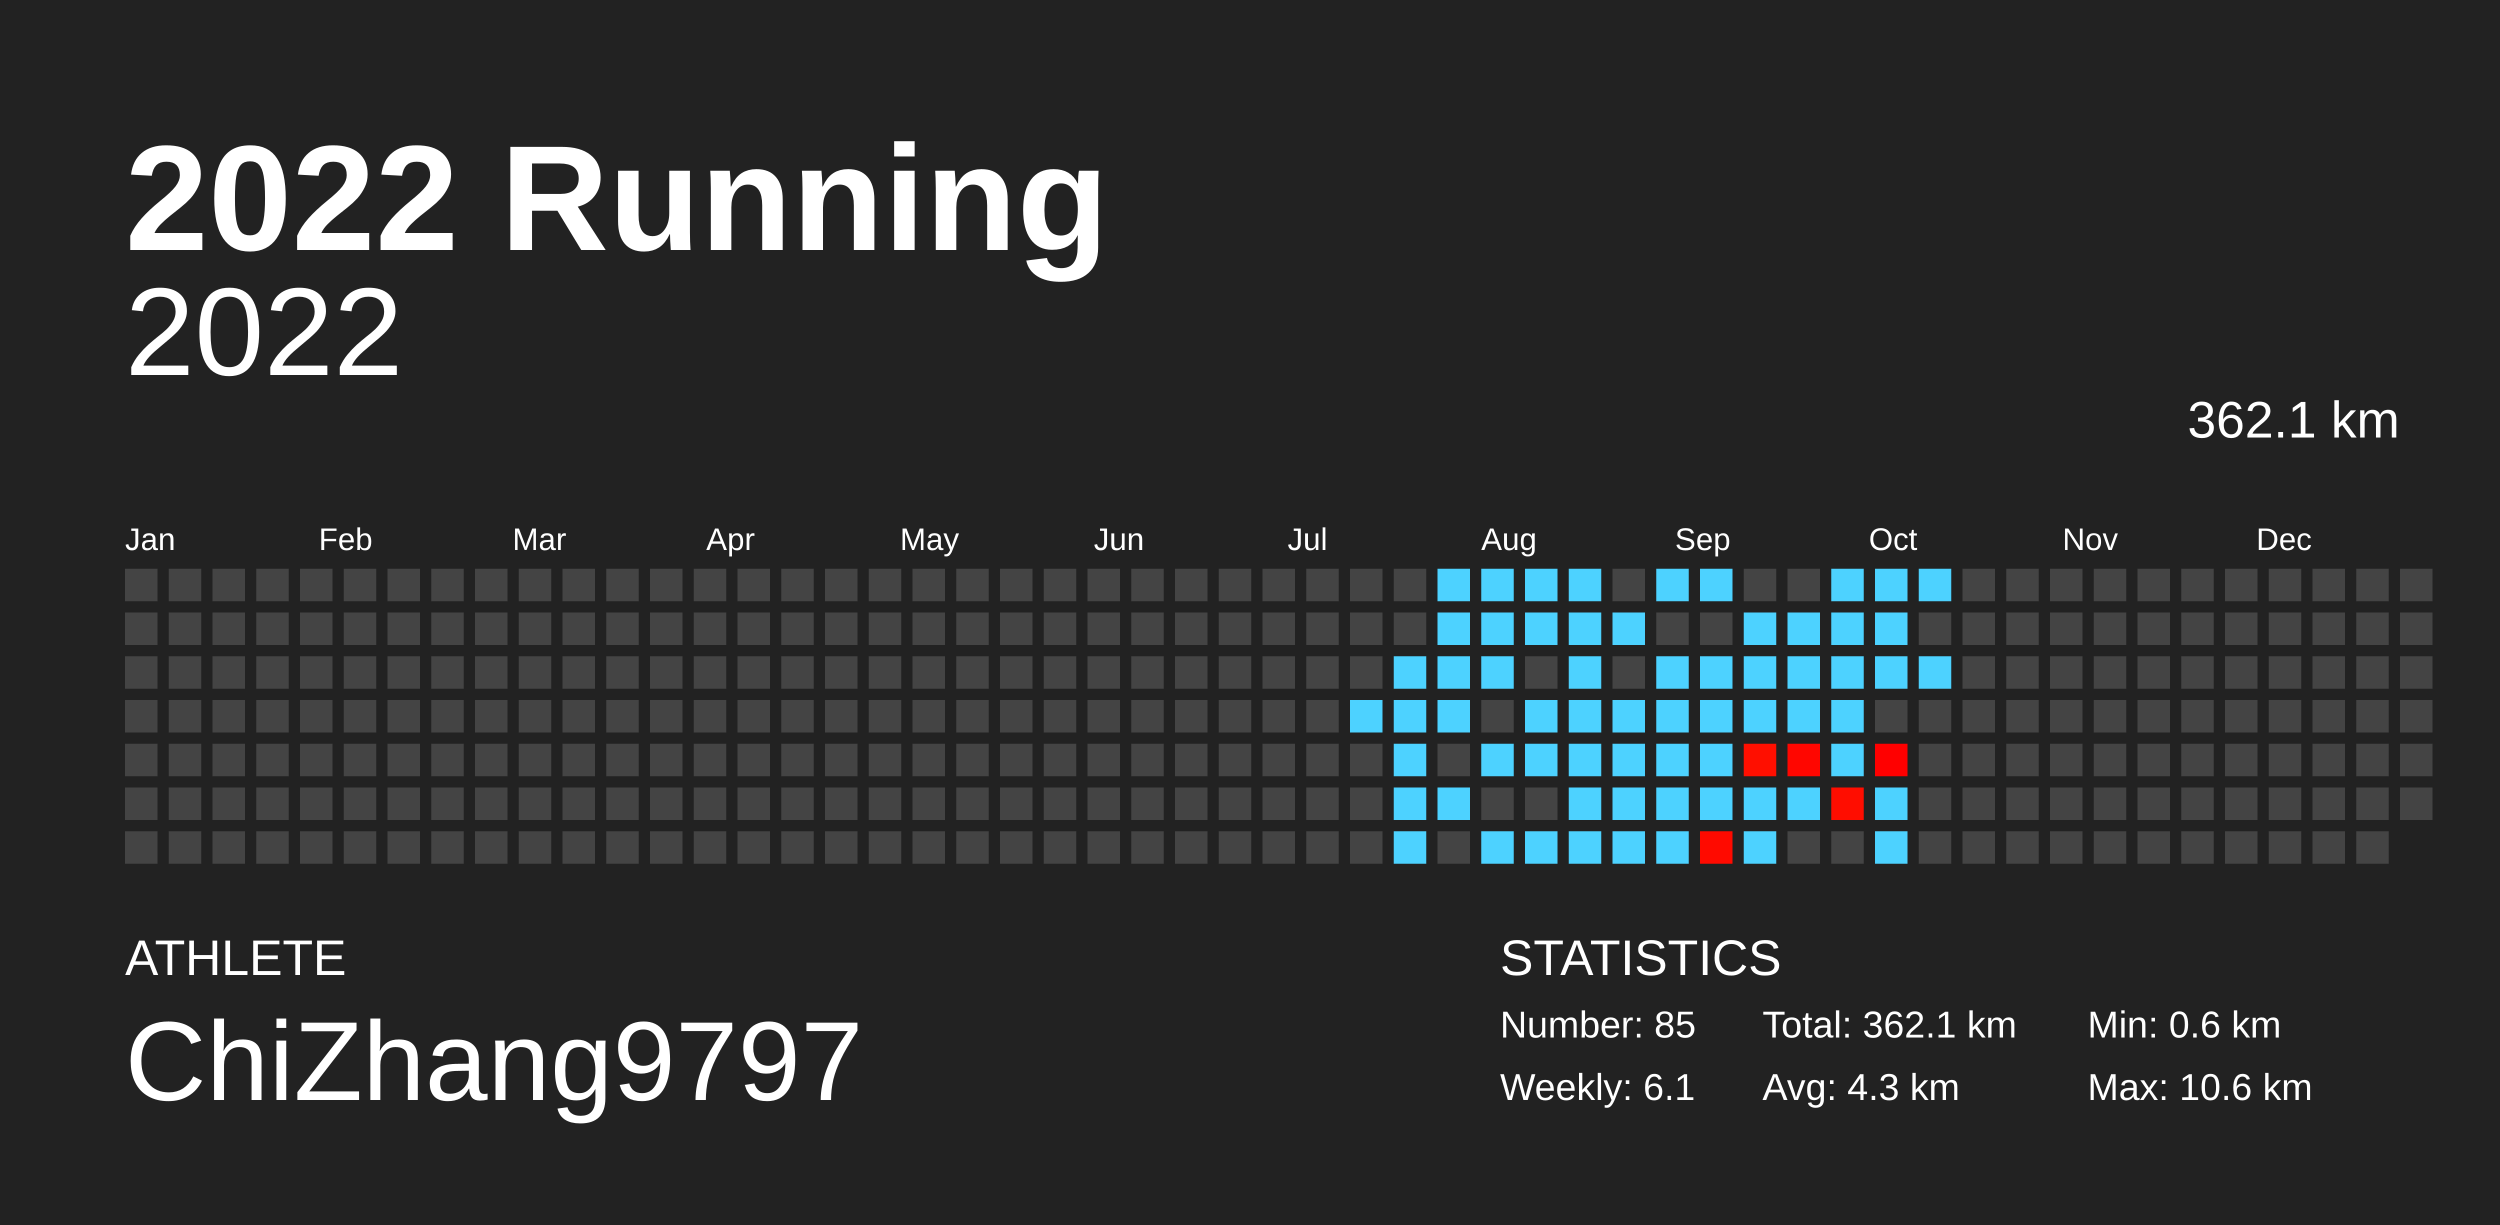
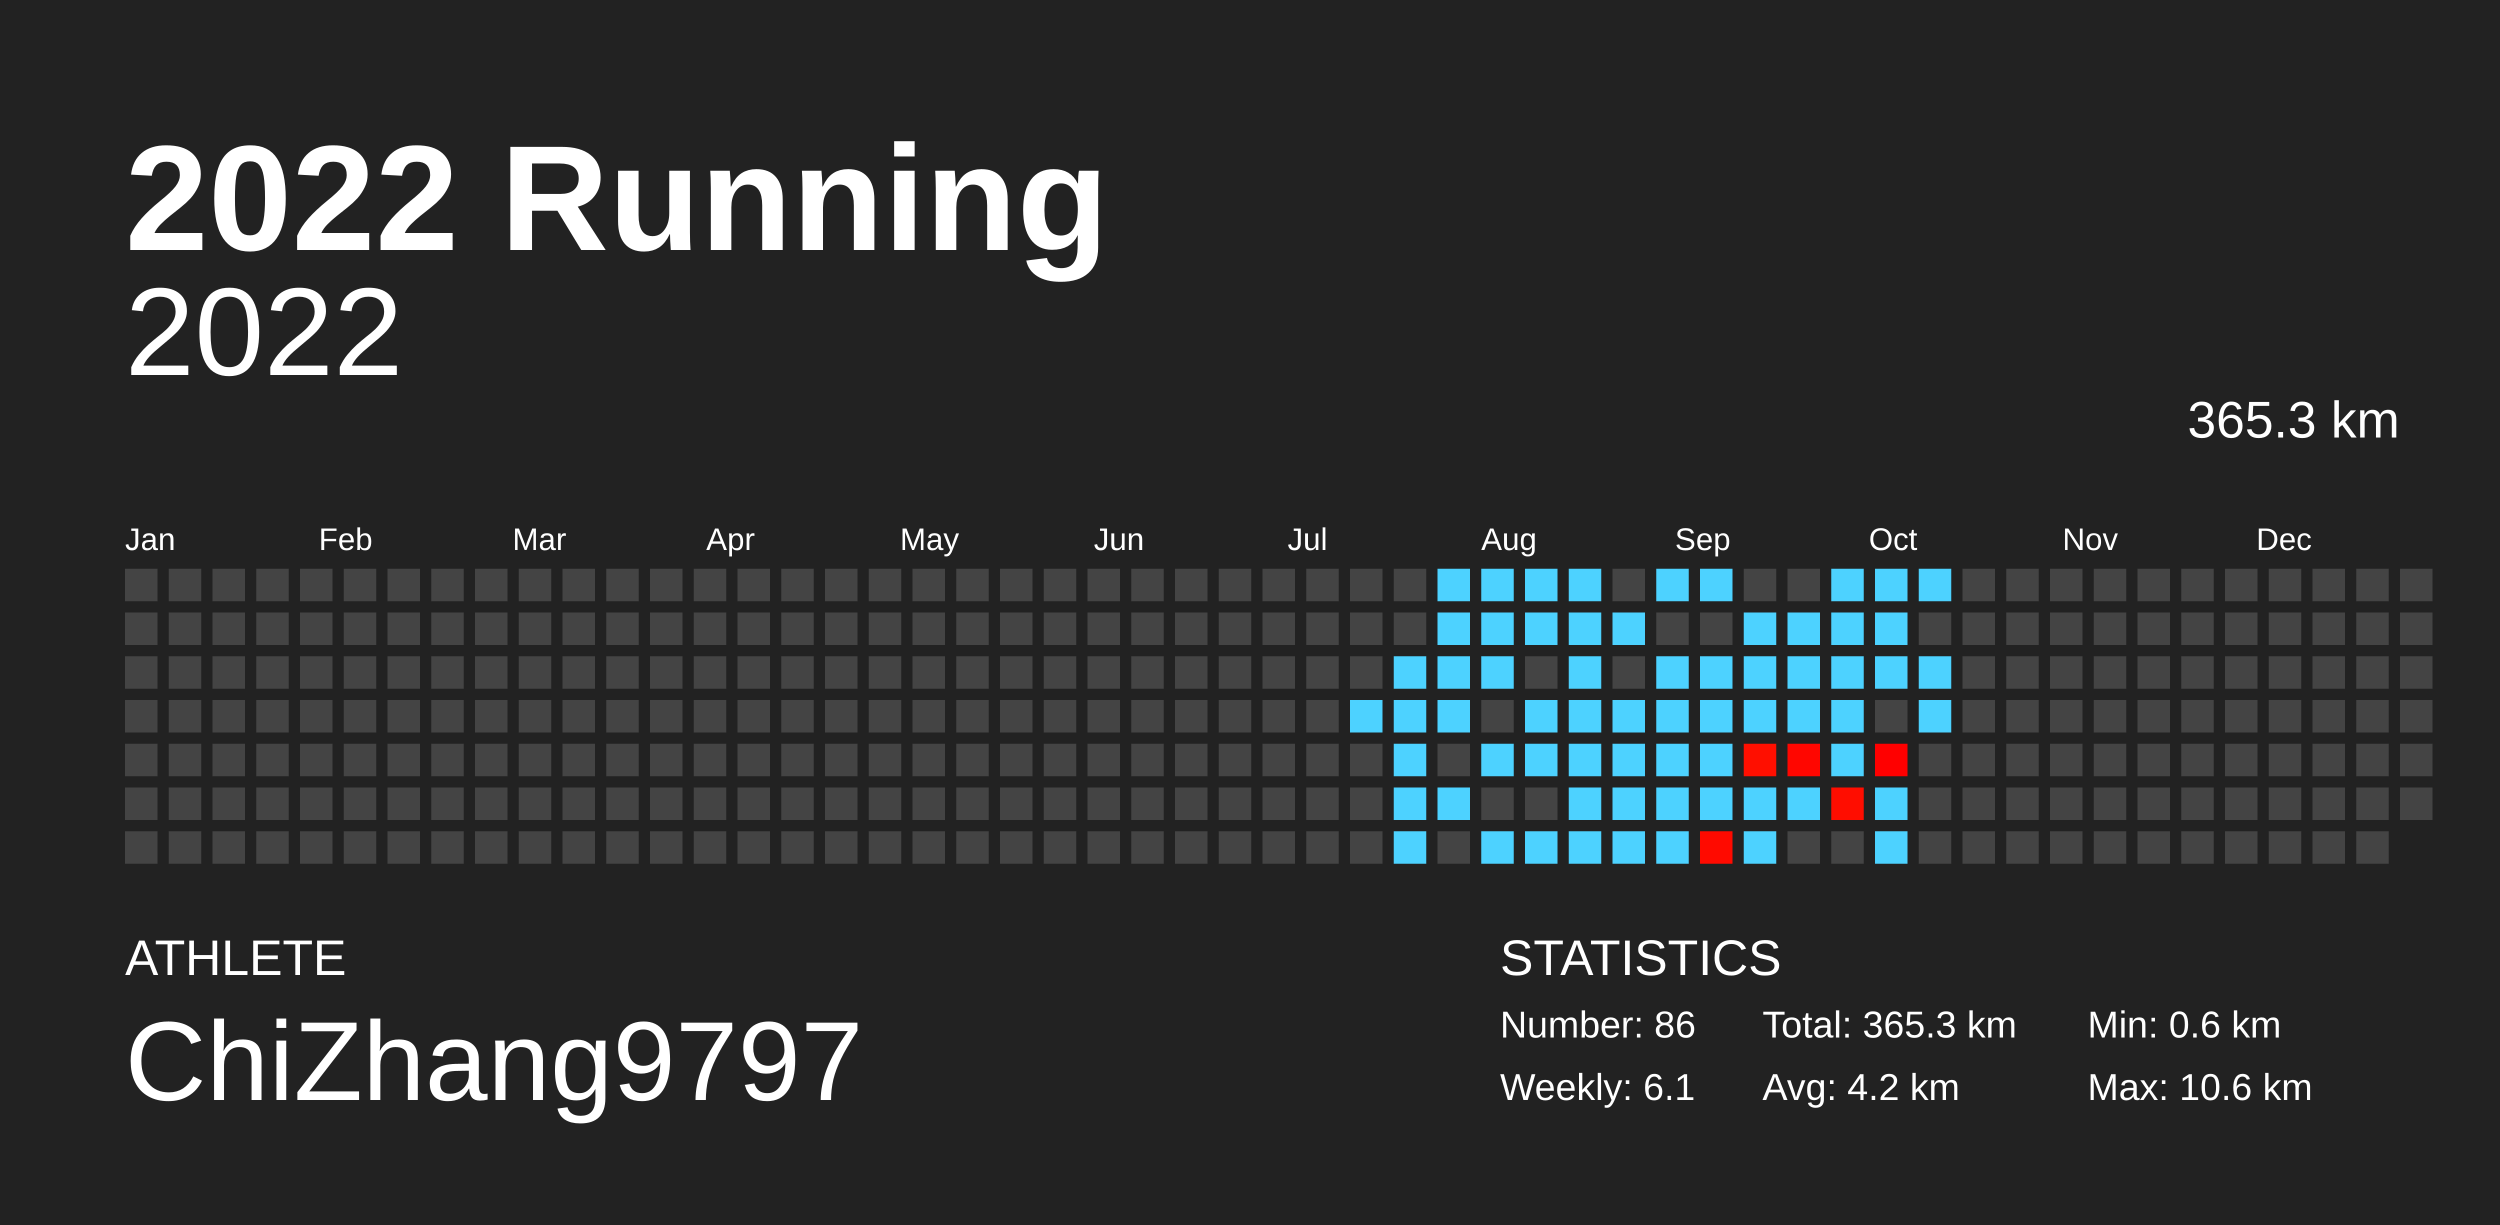
<svg xmlns="http://www.w3.org/2000/svg" baseProfile="full" height="98mm" version="1.1" viewBox="0,0,200,98" width="200mm">
  <defs />
  <rect fill="#222222" height="98" width="200" x="0" y="0" />
  <text fill="#FFFFFF" style="font-size:12px; font-family:Arial; font-weight:bold;" x="10" y="20">2022 Running</text>
  <text fill="#FFFFFF" style="font-size:4px; font-family:Arial" x="10" y="78">ATHLETE</text>
  <text fill="#FFFFFF" style="font-size:9px; font-family:Arial" x="10" y="88">ChiZhang9797</text>
  <text fill="#FFFFFF" style="font-size:4px; font-family:Arial" x="120" y="78">STATISTICS</text>
-   <text fill="#FFFFFF" style="font-size:3px; font-family:Arial" x="120" y="83">Number: 85</text>
+   <text fill="#FFFFFF" style="font-size:3px; font-family:Arial" x="120" y="83">Number: 86</text>
  <text fill="#FFFFFF" style="font-size:3px; font-family:Arial" x="120" y="88">Weekly: 6.1</text>
-   <text fill="#FFFFFF" style="font-size:3px; font-family:Arial" x="141" y="83">Total: 362.1 km</text>
-   <text fill="#FFFFFF" style="font-size:3px; font-family:Arial" x="141" y="88">Avg: 4.3 km</text>
+   <text fill="#FFFFFF" style="font-size:3px; font-family:Arial" x="141" y="83">Total: 365.3 km</text>
+   <text fill="#FFFFFF" style="font-size:3px; font-family:Arial" x="141" y="88">Avg: 4.2 km</text>
  <text fill="#FFFFFF" style="font-size:3px; font-family:Arial" x="167" y="83">Min: 0.6 km</text>
  <text fill="#FFFFFF" style="font-size:3px; font-family:Arial" x="167" y="88">Max: 10.6 km</text>
  <text alignment-baseline="hanging" fill="#FFFFFF" style="font-size:10.0px; font-family:Arial;" x="10" y="30">2022</text>
-   <text alignment-baseline="hanging" fill="#FFFFFF" style="font-size:4.125px; font-family:Arial;" x="175" y="35">362.1 km</text>
+   <text alignment-baseline="hanging" fill="#FFFFFF" style="font-size:4.125px; font-family:Arial;" x="175" y="35">365.3 km</text>
  <text fill="#FFFFFF" style="font-size:2.5px; font-family:Arial" x="10.0" y="44">Jan</text>
  <text fill="#FFFFFF" style="font-size:2.5px; font-family:Arial" x="25.5" y="44">Feb</text>
  <text fill="#FFFFFF" style="font-size:2.5px; font-family:Arial" x="41.0" y="44">Mar</text>
  <text fill="#FFFFFF" style="font-size:2.5px; font-family:Arial" x="56.5" y="44">Apr</text>
  <text fill="#FFFFFF" style="font-size:2.5px; font-family:Arial" x="72.0" y="44">May</text>
  <text fill="#FFFFFF" style="font-size:2.5px; font-family:Arial" x="87.5" y="44">Jun</text>
  <text fill="#FFFFFF" style="font-size:2.5px; font-family:Arial" x="103.0" y="44">Jul</text>
  <text fill="#FFFFFF" style="font-size:2.5px; font-family:Arial" x="118.5" y="44">Aug</text>
  <text fill="#FFFFFF" style="font-size:2.5px; font-family:Arial" x="134.0" y="44">Sep</text>
  <text fill="#FFFFFF" style="font-size:2.5px; font-family:Arial" x="149.5" y="44">Oct</text>
  <text fill="#FFFFFF" style="font-size:2.5px; font-family:Arial" x="165.0" y="44">Nov</text>
  <text fill="#FFFFFF" style="font-size:2.5px; font-family:Arial" x="180.5" y="44">Dec</text>
  <rect fill="#444444" height="2.6" width="2.6" x="10.0" y="45.5" />
  <rect fill="#444444" height="2.6" width="2.6" x="10.0" y="49.0" />
  <rect fill="#444444" height="2.6" width="2.6" x="10.0" y="52.5" />
  <rect fill="#444444" height="2.6" width="2.6" x="10.0" y="56.0" />
  <rect fill="#444444" height="2.6" width="2.6" x="10.0" y="59.5" />
  <rect fill="#444444" height="2.6" width="2.6" x="10.0" y="63.0" />
  <rect fill="#444444" height="2.6" width="2.6" x="10.0" y="66.5" />
  <rect fill="#444444" height="2.6" width="2.6" x="13.5" y="45.5" />
  <rect fill="#444444" height="2.6" width="2.6" x="13.5" y="49.0" />
  <rect fill="#444444" height="2.6" width="2.6" x="13.5" y="52.5" />
  <rect fill="#444444" height="2.6" width="2.6" x="13.5" y="56.0" />
  <rect fill="#444444" height="2.6" width="2.6" x="13.5" y="59.5" />
  <rect fill="#444444" height="2.6" width="2.6" x="13.5" y="63.0" />
  <rect fill="#444444" height="2.6" width="2.6" x="13.5" y="66.5" />
  <rect fill="#444444" height="2.6" width="2.6" x="17.0" y="45.5" />
  <rect fill="#444444" height="2.6" width="2.6" x="17.0" y="49.0" />
  <rect fill="#444444" height="2.6" width="2.6" x="17.0" y="52.5" />
  <rect fill="#444444" height="2.6" width="2.6" x="17.0" y="56.0" />
  <rect fill="#444444" height="2.6" width="2.6" x="17.0" y="59.5" />
  <rect fill="#444444" height="2.6" width="2.6" x="17.0" y="63.0" />
  <rect fill="#444444" height="2.6" width="2.6" x="17.0" y="66.5" />
  <rect fill="#444444" height="2.6" width="2.6" x="20.5" y="45.5" />
  <rect fill="#444444" height="2.6" width="2.6" x="20.5" y="49.0" />
  <rect fill="#444444" height="2.6" width="2.6" x="20.5" y="52.5" />
  <rect fill="#444444" height="2.6" width="2.6" x="20.5" y="56.0" />
  <rect fill="#444444" height="2.6" width="2.6" x="20.5" y="59.5" />
  <rect fill="#444444" height="2.6" width="2.6" x="20.5" y="63.0" />
  <rect fill="#444444" height="2.6" width="2.6" x="20.5" y="66.5" />
  <rect fill="#444444" height="2.6" width="2.6" x="24.0" y="45.5" />
  <rect fill="#444444" height="2.6" width="2.6" x="24.0" y="49.0" />
  <rect fill="#444444" height="2.6" width="2.6" x="24.0" y="52.5" />
  <rect fill="#444444" height="2.6" width="2.6" x="24.0" y="56.0" />
  <rect fill="#444444" height="2.6" width="2.6" x="24.0" y="59.5" />
  <rect fill="#444444" height="2.6" width="2.6" x="24.0" y="63.0" />
  <rect fill="#444444" height="2.6" width="2.6" x="24.0" y="66.5" />
  <rect fill="#444444" height="2.6" width="2.6" x="27.5" y="45.5" />
  <rect fill="#444444" height="2.6" width="2.6" x="27.5" y="49.0" />
  <rect fill="#444444" height="2.6" width="2.6" x="27.5" y="52.5" />
  <rect fill="#444444" height="2.6" width="2.6" x="27.5" y="56.0" />
  <rect fill="#444444" height="2.6" width="2.6" x="27.5" y="59.5" />
  <rect fill="#444444" height="2.6" width="2.6" x="27.5" y="63.0" />
  <rect fill="#444444" height="2.6" width="2.6" x="27.5" y="66.5" />
  <rect fill="#444444" height="2.6" width="2.6" x="31.0" y="45.5" />
  <rect fill="#444444" height="2.6" width="2.6" x="31.0" y="49.0" />
  <rect fill="#444444" height="2.6" width="2.6" x="31.0" y="52.5" />
  <rect fill="#444444" height="2.6" width="2.6" x="31.0" y="56.0" />
  <rect fill="#444444" height="2.6" width="2.6" x="31.0" y="59.5" />
  <rect fill="#444444" height="2.6" width="2.6" x="31.0" y="63.0" />
  <rect fill="#444444" height="2.6" width="2.6" x="31.0" y="66.5" />
  <rect fill="#444444" height="2.6" width="2.6" x="34.5" y="45.5" />
  <rect fill="#444444" height="2.6" width="2.6" x="34.5" y="49.0" />
  <rect fill="#444444" height="2.6" width="2.6" x="34.5" y="52.5" />
  <rect fill="#444444" height="2.6" width="2.6" x="34.5" y="56.0" />
  <rect fill="#444444" height="2.6" width="2.6" x="34.5" y="59.5" />
  <rect fill="#444444" height="2.6" width="2.6" x="34.5" y="63.0" />
  <rect fill="#444444" height="2.6" width="2.6" x="34.5" y="66.5" />
  <rect fill="#444444" height="2.6" width="2.6" x="38.0" y="45.5" />
  <rect fill="#444444" height="2.6" width="2.6" x="38.0" y="49.0" />
  <rect fill="#444444" height="2.6" width="2.6" x="38.0" y="52.5" />
  <rect fill="#444444" height="2.6" width="2.6" x="38.0" y="56.0" />
  <rect fill="#444444" height="2.6" width="2.6" x="38.0" y="59.5" />
  <rect fill="#444444" height="2.6" width="2.6" x="38.0" y="63.0" />
  <rect fill="#444444" height="2.6" width="2.6" x="38.0" y="66.5" />
  <rect fill="#444444" height="2.6" width="2.6" x="41.5" y="45.5" />
  <rect fill="#444444" height="2.6" width="2.6" x="41.5" y="49.0" />
  <rect fill="#444444" height="2.6" width="2.6" x="41.5" y="52.5" />
  <rect fill="#444444" height="2.6" width="2.6" x="41.5" y="56.0" />
  <rect fill="#444444" height="2.6" width="2.6" x="41.5" y="59.5" />
  <rect fill="#444444" height="2.6" width="2.6" x="41.5" y="63.0" />
  <rect fill="#444444" height="2.6" width="2.6" x="41.5" y="66.5" />
  <rect fill="#444444" height="2.6" width="2.6" x="45.0" y="45.5" />
  <rect fill="#444444" height="2.6" width="2.6" x="45.0" y="49.0" />
  <rect fill="#444444" height="2.6" width="2.6" x="45.0" y="52.5" />
  <rect fill="#444444" height="2.6" width="2.6" x="45.0" y="56.0" />
  <rect fill="#444444" height="2.6" width="2.6" x="45.0" y="59.5" />
  <rect fill="#444444" height="2.6" width="2.6" x="45.0" y="63.0" />
  <rect fill="#444444" height="2.6" width="2.6" x="45.0" y="66.5" />
  <rect fill="#444444" height="2.6" width="2.6" x="48.5" y="45.5" />
  <rect fill="#444444" height="2.6" width="2.6" x="48.5" y="49.0" />
  <rect fill="#444444" height="2.6" width="2.6" x="48.5" y="52.5" />
  <rect fill="#444444" height="2.6" width="2.6" x="48.5" y="56.0" />
  <rect fill="#444444" height="2.6" width="2.6" x="48.5" y="59.5" />
  <rect fill="#444444" height="2.6" width="2.6" x="48.5" y="63.0" />
  <rect fill="#444444" height="2.6" width="2.6" x="48.5" y="66.5" />
  <rect fill="#444444" height="2.6" width="2.6" x="52.0" y="45.5" />
  <rect fill="#444444" height="2.6" width="2.6" x="52.0" y="49.0" />
  <rect fill="#444444" height="2.6" width="2.6" x="52.0" y="52.5" />
  <rect fill="#444444" height="2.6" width="2.6" x="52.0" y="56.0" />
  <rect fill="#444444" height="2.6" width="2.6" x="52.0" y="59.5" />
  <rect fill="#444444" height="2.6" width="2.6" x="52.0" y="63.0" />
  <rect fill="#444444" height="2.6" width="2.6" x="52.0" y="66.5" />
  <rect fill="#444444" height="2.6" width="2.6" x="55.5" y="45.5" />
  <rect fill="#444444" height="2.6" width="2.6" x="55.5" y="49.0" />
  <rect fill="#444444" height="2.6" width="2.6" x="55.5" y="52.5" />
  <rect fill="#444444" height="2.6" width="2.6" x="55.5" y="56.0" />
  <rect fill="#444444" height="2.6" width="2.6" x="55.5" y="59.5" />
  <rect fill="#444444" height="2.6" width="2.6" x="55.5" y="63.0" />
  <rect fill="#444444" height="2.6" width="2.6" x="55.5" y="66.5" />
  <rect fill="#444444" height="2.6" width="2.6" x="59.0" y="45.5" />
  <rect fill="#444444" height="2.6" width="2.6" x="59.0" y="49.0" />
  <rect fill="#444444" height="2.6" width="2.6" x="59.0" y="52.5" />
  <rect fill="#444444" height="2.6" width="2.6" x="59.0" y="56.0" />
  <rect fill="#444444" height="2.6" width="2.6" x="59.0" y="59.5" />
  <rect fill="#444444" height="2.6" width="2.6" x="59.0" y="63.0" />
  <rect fill="#444444" height="2.6" width="2.6" x="59.0" y="66.5" />
  <rect fill="#444444" height="2.6" width="2.6" x="62.5" y="45.5" />
  <rect fill="#444444" height="2.6" width="2.6" x="62.5" y="49.0" />
  <rect fill="#444444" height="2.6" width="2.6" x="62.5" y="52.5" />
  <rect fill="#444444" height="2.6" width="2.6" x="62.5" y="56.0" />
  <rect fill="#444444" height="2.6" width="2.6" x="62.5" y="59.5" />
  <rect fill="#444444" height="2.6" width="2.6" x="62.5" y="63.0" />
  <rect fill="#444444" height="2.6" width="2.6" x="62.5" y="66.5" />
  <rect fill="#444444" height="2.6" width="2.6" x="66.0" y="45.5" />
  <rect fill="#444444" height="2.6" width="2.6" x="66.0" y="49.0" />
  <rect fill="#444444" height="2.6" width="2.6" x="66.0" y="52.5" />
  <rect fill="#444444" height="2.6" width="2.6" x="66.0" y="56.0" />
  <rect fill="#444444" height="2.6" width="2.6" x="66.0" y="59.5" />
  <rect fill="#444444" height="2.6" width="2.6" x="66.0" y="63.0" />
  <rect fill="#444444" height="2.6" width="2.6" x="66.0" y="66.5" />
  <rect fill="#444444" height="2.6" width="2.6" x="69.5" y="45.5" />
  <rect fill="#444444" height="2.6" width="2.6" x="69.5" y="49.0" />
  <rect fill="#444444" height="2.6" width="2.6" x="69.5" y="52.5" />
  <rect fill="#444444" height="2.6" width="2.6" x="69.5" y="56.0" />
  <rect fill="#444444" height="2.6" width="2.6" x="69.5" y="59.5" />
  <rect fill="#444444" height="2.6" width="2.6" x="69.5" y="63.0" />
  <rect fill="#444444" height="2.6" width="2.6" x="69.5" y="66.5" />
  <rect fill="#444444" height="2.6" width="2.6" x="73.0" y="45.5" />
  <rect fill="#444444" height="2.6" width="2.6" x="73.0" y="49.0" />
  <rect fill="#444444" height="2.6" width="2.6" x="73.0" y="52.5" />
  <rect fill="#444444" height="2.6" width="2.6" x="73.0" y="56.0" />
  <rect fill="#444444" height="2.6" width="2.6" x="73.0" y="59.5" />
  <rect fill="#444444" height="2.6" width="2.6" x="73.0" y="63.0" />
  <rect fill="#444444" height="2.6" width="2.6" x="73.0" y="66.5" />
  <rect fill="#444444" height="2.6" width="2.6" x="76.5" y="45.5" />
  <rect fill="#444444" height="2.6" width="2.6" x="76.5" y="49.0" />
  <rect fill="#444444" height="2.6" width="2.6" x="76.5" y="52.5" />
  <rect fill="#444444" height="2.6" width="2.6" x="76.5" y="56.0" />
  <rect fill="#444444" height="2.6" width="2.6" x="76.5" y="59.5" />
  <rect fill="#444444" height="2.6" width="2.6" x="76.5" y="63.0" />
  <rect fill="#444444" height="2.6" width="2.6" x="76.5" y="66.5" />
  <rect fill="#444444" height="2.6" width="2.6" x="80.0" y="45.5" />
  <rect fill="#444444" height="2.6" width="2.6" x="80.0" y="49.0" />
  <rect fill="#444444" height="2.6" width="2.6" x="80.0" y="52.5" />
  <rect fill="#444444" height="2.6" width="2.6" x="80.0" y="56.0" />
  <rect fill="#444444" height="2.6" width="2.6" x="80.0" y="59.5" />
  <rect fill="#444444" height="2.6" width="2.6" x="80.0" y="63.0" />
  <rect fill="#444444" height="2.6" width="2.6" x="80.0" y="66.5" />
  <rect fill="#444444" height="2.6" width="2.6" x="83.5" y="45.5" />
  <rect fill="#444444" height="2.6" width="2.6" x="83.5" y="49.0" />
  <rect fill="#444444" height="2.6" width="2.6" x="83.5" y="52.5" />
  <rect fill="#444444" height="2.6" width="2.6" x="83.5" y="56.0" />
  <rect fill="#444444" height="2.6" width="2.6" x="83.5" y="59.5" />
  <rect fill="#444444" height="2.6" width="2.6" x="83.5" y="63.0" />
  <rect fill="#444444" height="2.6" width="2.6" x="83.5" y="66.5" />
  <rect fill="#444444" height="2.6" width="2.6" x="87.0" y="45.5" />
  <rect fill="#444444" height="2.6" width="2.6" x="87.0" y="49.0" />
  <rect fill="#444444" height="2.6" width="2.6" x="87.0" y="52.5" />
  <rect fill="#444444" height="2.6" width="2.6" x="87.0" y="56.0" />
  <rect fill="#444444" height="2.6" width="2.6" x="87.0" y="59.5" />
  <rect fill="#444444" height="2.6" width="2.6" x="87.0" y="63.0" />
  <rect fill="#444444" height="2.6" width="2.6" x="87.0" y="66.5" />
  <rect fill="#444444" height="2.6" width="2.6" x="90.5" y="45.5" />
  <rect fill="#444444" height="2.6" width="2.6" x="90.5" y="49.0" />
  <rect fill="#444444" height="2.6" width="2.6" x="90.5" y="52.5" />
  <rect fill="#444444" height="2.6" width="2.6" x="90.5" y="56.0" />
  <rect fill="#444444" height="2.6" width="2.6" x="90.5" y="59.5" />
  <rect fill="#444444" height="2.6" width="2.6" x="90.5" y="63.0" />
  <rect fill="#444444" height="2.6" width="2.6" x="90.5" y="66.5" />
  <rect fill="#444444" height="2.6" width="2.6" x="94.0" y="45.5" />
  <rect fill="#444444" height="2.6" width="2.6" x="94.0" y="49.0" />
  <rect fill="#444444" height="2.6" width="2.6" x="94.0" y="52.5" />
  <rect fill="#444444" height="2.6" width="2.6" x="94.0" y="56.0" />
  <rect fill="#444444" height="2.6" width="2.6" x="94.0" y="59.5" />
  <rect fill="#444444" height="2.6" width="2.6" x="94.0" y="63.0" />
  <rect fill="#444444" height="2.6" width="2.6" x="94.0" y="66.5" />
  <rect fill="#444444" height="2.6" width="2.6" x="97.5" y="45.5" />
  <rect fill="#444444" height="2.6" width="2.6" x="97.5" y="49.0" />
  <rect fill="#444444" height="2.6" width="2.6" x="97.5" y="52.5" />
  <rect fill="#444444" height="2.6" width="2.6" x="97.5" y="56.0" />
  <rect fill="#444444" height="2.6" width="2.6" x="97.5" y="59.5" />
  <rect fill="#444444" height="2.6" width="2.6" x="97.5" y="63.0" />
  <rect fill="#444444" height="2.6" width="2.6" x="97.5" y="66.5" />
  <rect fill="#444444" height="2.6" width="2.6" x="101.0" y="45.5" />
  <rect fill="#444444" height="2.6" width="2.6" x="101.0" y="49.0" />
  <rect fill="#444444" height="2.6" width="2.6" x="101.0" y="52.5" />
  <rect fill="#444444" height="2.6" width="2.6" x="101.0" y="56.0" />
  <rect fill="#444444" height="2.6" width="2.6" x="101.0" y="59.5" />
  <rect fill="#444444" height="2.6" width="2.6" x="101.0" y="63.0" />
  <rect fill="#444444" height="2.6" width="2.6" x="101.0" y="66.5" />
  <rect fill="#444444" height="2.6" width="2.6" x="104.5" y="45.5" />
  <rect fill="#444444" height="2.6" width="2.6" x="104.5" y="49.0" />
  <rect fill="#444444" height="2.6" width="2.6" x="104.5" y="52.5" />
  <rect fill="#444444" height="2.6" width="2.6" x="104.5" y="56.0" />
  <rect fill="#444444" height="2.6" width="2.6" x="104.5" y="59.5" />
  <rect fill="#444444" height="2.6" width="2.6" x="104.5" y="63.0" />
  <rect fill="#444444" height="2.6" width="2.6" x="104.5" y="66.5" />
  <rect fill="#444444" height="2.6" width="2.6" x="108.0" y="45.5" />
  <rect fill="#444444" height="2.6" width="2.6" x="108.0" y="49.0" />
  <rect fill="#444444" height="2.6" width="2.6" x="108.0" y="52.5" />
  <rect fill="#4dd2ff" height="2.6" width="2.6" x="108.0" y="56.0" />
  <rect fill="#444444" height="2.6" width="2.6" x="108.0" y="59.5" />
  <rect fill="#444444" height="2.6" width="2.6" x="108.0" y="63.0" />
  <rect fill="#444444" height="2.6" width="2.6" x="108.0" y="66.5" />
  <rect fill="#444444" height="2.6" width="2.6" x="111.5" y="45.5" />
  <rect fill="#444444" height="2.6" width="2.6" x="111.5" y="49.0" />
  <rect fill="#4dd2ff" height="2.6" width="2.6" x="111.5" y="52.5" />
  <rect fill="#4dd2ff" height="2.6" width="2.6" x="111.5" y="56.0" />
  <rect fill="#4dd2ff" height="2.6" width="2.6" x="111.5" y="59.5" />
  <rect fill="#4dd2ff" height="2.6" width="2.6" x="111.5" y="63.0" />
  <rect fill="#4dd2ff" height="2.6" width="2.6" x="111.5" y="66.5" />
  <rect fill="#4dd2ff" height="2.6" width="2.6" x="115.0" y="45.5" />
  <rect fill="#4dd2ff" height="2.6" width="2.6" x="115.0" y="49.0" />
  <rect fill="#4dd2ff" height="2.6" width="2.6" x="115.0" y="52.5" />
  <rect fill="#4dd2ff" height="2.6" width="2.6" x="115.0" y="56.0" />
  <rect fill="#444444" height="2.6" width="2.6" x="115.0" y="59.5" />
  <rect fill="#4dd2ff" height="2.6" width="2.6" x="115.0" y="63.0" />
  <rect fill="#444444" height="2.6" width="2.6" x="115.0" y="66.5" />
  <rect fill="#4dd2ff" height="2.6" width="2.6" x="118.5" y="45.5" />
  <rect fill="#4dd2ff" height="2.6" width="2.6" x="118.5" y="49.0" />
  <rect fill="#4dd2ff" height="2.6" width="2.6" x="118.5" y="52.5" />
  <rect fill="#444444" height="2.6" width="2.6" x="118.5" y="56.0" />
  <rect fill="#4dd2ff" height="2.6" width="2.6" x="118.5" y="59.5" />
  <rect fill="#444444" height="2.6" width="2.6" x="118.5" y="63.0" />
  <rect fill="#4dd2ff" height="2.6" width="2.6" x="118.5" y="66.5" />
  <rect fill="#4dd2ff" height="2.6" width="2.6" x="122.0" y="45.5" />
  <rect fill="#4dd2ff" height="2.6" width="2.6" x="122.0" y="49.0" />
  <rect fill="#444444" height="2.6" width="2.6" x="122.0" y="52.5" />
  <rect fill="#4dd2ff" height="2.6" width="2.6" x="122.0" y="56.0" />
  <rect fill="#4dd2ff" height="2.6" width="2.6" x="122.0" y="59.5" />
  <rect fill="#444444" height="2.6" width="2.6" x="122.0" y="63.0" />
  <rect fill="#4dd2ff" height="2.6" width="2.6" x="122.0" y="66.5" />
  <rect fill="#4dd2ff" height="2.6" width="2.6" x="125.5" y="45.5" />
  <rect fill="#4dd2ff" height="2.6" width="2.6" x="125.5" y="49.0" />
  <rect fill="#4dd2ff" height="2.6" width="2.6" x="125.5" y="52.5" />
  <rect fill="#4dd2ff" height="2.6" width="2.6" x="125.5" y="56.0" />
  <rect fill="#4dd2ff" height="2.6" width="2.6" x="125.5" y="59.5" />
  <rect fill="#4dd2ff" height="2.6" width="2.6" x="125.5" y="63.0" />
  <rect fill="#4dd2ff" height="2.6" width="2.6" x="125.5" y="66.5" />
  <rect fill="#444444" height="2.6" width="2.6" x="129.0" y="45.5" />
  <rect fill="#4dd2ff" height="2.6" width="2.6" x="129.0" y="49.0" />
  <rect fill="#444444" height="2.6" width="2.6" x="129.0" y="52.5" />
  <rect fill="#4dd2ff" height="2.6" width="2.6" x="129.0" y="56.0" />
  <rect fill="#4dd2ff" height="2.6" width="2.6" x="129.0" y="59.5" />
  <rect fill="#4dd2ff" height="2.6" width="2.6" x="129.0" y="63.0" />
  <rect fill="#4dd2ff" height="2.6" width="2.6" x="129.0" y="66.5" />
  <rect fill="#4dd2ff" height="2.6" width="2.6" x="132.5" y="45.5" />
  <rect fill="#444444" height="2.6" width="2.6" x="132.5" y="49.0" />
  <rect fill="#4dd2ff" height="2.6" width="2.6" x="132.5" y="52.5" />
  <rect fill="#4dd2ff" height="2.6" width="2.6" x="132.5" y="56.0" />
  <rect fill="#4dd2ff" height="2.6" width="2.6" x="132.5" y="59.5" />
  <rect fill="#4dd2ff" height="2.6" width="2.6" x="132.5" y="63.0" />
  <rect fill="#4dd2ff" height="2.6" width="2.6" x="132.5" y="66.5" />
  <rect fill="#4dd2ff" height="2.6" width="2.6" x="136.0" y="45.5" />
  <rect fill="#444444" height="2.6" width="2.6" x="136.0" y="49.0" />
  <rect fill="#4dd2ff" height="2.6" width="2.6" x="136.0" y="52.5" />
  <rect fill="#4dd2ff" height="2.6" width="2.6" x="136.0" y="56.0" />
  <rect fill="#4dd2ff" height="2.6" width="2.6" x="136.0" y="59.5" />
  <rect fill="#4dd2ff" height="2.6" width="2.6" x="136.0" y="63.0" />
  <rect fill="#ff0a00" height="2.6" width="2.6" x="136.0" y="66.5" />
  <rect fill="#444444" height="2.6" width="2.6" x="139.5" y="45.5" />
  <rect fill="#4dd2ff" height="2.6" width="2.6" x="139.5" y="49.0" />
  <rect fill="#4dd2ff" height="2.6" width="2.6" x="139.5" y="52.5" />
  <rect fill="#4dd2ff" height="2.6" width="2.6" x="139.5" y="56.0" />
  <rect fill="#ff0f00" height="2.6" width="2.6" x="139.5" y="59.5" />
  <rect fill="#4dd2ff" height="2.6" width="2.6" x="139.5" y="63.0" />
  <rect fill="#4dd2ff" height="2.6" width="2.6" x="139.5" y="66.5" />
  <rect fill="#444444" height="2.6" width="2.6" x="143.0" y="45.5" />
  <rect fill="#4dd2ff" height="2.6" width="2.6" x="143.0" y="49.0" />
  <rect fill="#4dd2ff" height="2.6" width="2.6" x="143.0" y="52.5" />
  <rect fill="#4dd2ff" height="2.6" width="2.6" x="143.0" y="56.0" />
  <rect fill="#ff0600" height="2.6" width="2.6" x="143.0" y="59.5" />
  <rect fill="#4dd2ff" height="2.6" width="2.6" x="143.0" y="63.0" />
  <rect fill="#444444" height="2.6" width="2.6" x="143.0" y="66.5" />
  <rect fill="#4dd2ff" height="2.6" width="2.6" x="146.5" y="45.5" />
  <rect fill="#4dd2ff" height="2.6" width="2.6" x="146.5" y="49.0" />
  <rect fill="#4dd2ff" height="2.6" width="2.6" x="146.5" y="52.5" />
  <rect fill="#4dd2ff" height="2.6" width="2.6" x="146.5" y="56.0" />
  <rect fill="#4dd2ff" height="2.6" width="2.6" x="146.5" y="59.5" />
  <rect fill="#ff0d00" height="2.6" width="2.6" x="146.5" y="63.0" />
  <rect fill="#444444" height="2.6" width="2.6" x="146.5" y="66.5" />
  <rect fill="#4dd2ff" height="2.6" width="2.6" x="150.0" y="45.5" />
  <rect fill="#4dd2ff" height="2.6" width="2.6" x="150.0" y="49.0" />
  <rect fill="#4dd2ff" height="2.6" width="2.6" x="150.0" y="52.5" />
  <rect fill="#444444" height="2.6" width="2.6" x="150.0" y="56.0" />
  <rect fill="#ff0000" height="2.6" width="2.6" x="150.0" y="59.5" />
  <rect fill="#4dd2ff" height="2.6" width="2.6" x="150.0" y="63.0" />
  <rect fill="#4dd2ff" height="2.6" width="2.6" x="150.0" y="66.5" />
  <rect fill="#4dd2ff" height="2.6" width="2.6" x="153.5" y="45.5" />
  <rect fill="#444444" height="2.6" width="2.6" x="153.5" y="49.0" />
  <rect fill="#4dd2ff" height="2.6" width="2.6" x="153.5" y="52.5" />
-   <rect fill="#444444" height="2.6" width="2.6" x="153.5" y="56.0" />
+   <rect fill="#4dd2ff" height="2.6" width="2.6" x="153.5" y="56.0" />
  <rect fill="#444444" height="2.6" width="2.6" x="153.5" y="59.5" />
  <rect fill="#444444" height="2.6" width="2.6" x="153.5" y="63.0" />
  <rect fill="#444444" height="2.6" width="2.6" x="153.5" y="66.5" />
  <rect fill="#444444" height="2.6" width="2.6" x="157.0" y="45.5" />
  <rect fill="#444444" height="2.6" width="2.6" x="157.0" y="49.0" />
  <rect fill="#444444" height="2.6" width="2.6" x="157.0" y="52.5" />
  <rect fill="#444444" height="2.6" width="2.6" x="157.0" y="56.0" />
  <rect fill="#444444" height="2.6" width="2.6" x="157.0" y="59.5" />
  <rect fill="#444444" height="2.6" width="2.6" x="157.0" y="63.0" />
  <rect fill="#444444" height="2.6" width="2.6" x="157.0" y="66.5" />
  <rect fill="#444444" height="2.6" width="2.6" x="160.5" y="45.5" />
  <rect fill="#444444" height="2.6" width="2.6" x="160.5" y="49.0" />
  <rect fill="#444444" height="2.6" width="2.6" x="160.5" y="52.5" />
  <rect fill="#444444" height="2.6" width="2.6" x="160.5" y="56.0" />
  <rect fill="#444444" height="2.6" width="2.6" x="160.5" y="59.5" />
  <rect fill="#444444" height="2.6" width="2.6" x="160.5" y="63.0" />
  <rect fill="#444444" height="2.6" width="2.6" x="160.5" y="66.5" />
  <rect fill="#444444" height="2.6" width="2.6" x="164.0" y="45.5" />
  <rect fill="#444444" height="2.6" width="2.6" x="164.0" y="49.0" />
  <rect fill="#444444" height="2.6" width="2.6" x="164.0" y="52.5" />
  <rect fill="#444444" height="2.6" width="2.6" x="164.0" y="56.0" />
  <rect fill="#444444" height="2.6" width="2.6" x="164.0" y="59.5" />
  <rect fill="#444444" height="2.6" width="2.6" x="164.0" y="63.0" />
  <rect fill="#444444" height="2.6" width="2.6" x="164.0" y="66.5" />
  <rect fill="#444444" height="2.6" width="2.6" x="167.5" y="45.5" />
  <rect fill="#444444" height="2.6" width="2.6" x="167.5" y="49.0" />
  <rect fill="#444444" height="2.6" width="2.6" x="167.5" y="52.5" />
  <rect fill="#444444" height="2.6" width="2.6" x="167.5" y="56.0" />
  <rect fill="#444444" height="2.6" width="2.6" x="167.5" y="59.5" />
  <rect fill="#444444" height="2.6" width="2.6" x="167.5" y="63.0" />
  <rect fill="#444444" height="2.6" width="2.6" x="167.5" y="66.5" />
  <rect fill="#444444" height="2.6" width="2.6" x="171.0" y="45.5" />
  <rect fill="#444444" height="2.6" width="2.6" x="171.0" y="49.0" />
  <rect fill="#444444" height="2.6" width="2.6" x="171.0" y="52.5" />
  <rect fill="#444444" height="2.6" width="2.6" x="171.0" y="56.0" />
  <rect fill="#444444" height="2.6" width="2.6" x="171.0" y="59.5" />
  <rect fill="#444444" height="2.6" width="2.6" x="171.0" y="63.0" />
  <rect fill="#444444" height="2.6" width="2.6" x="171.0" y="66.5" />
  <rect fill="#444444" height="2.6" width="2.6" x="174.5" y="45.5" />
  <rect fill="#444444" height="2.6" width="2.6" x="174.5" y="49.0" />
  <rect fill="#444444" height="2.6" width="2.6" x="174.5" y="52.5" />
  <rect fill="#444444" height="2.6" width="2.6" x="174.5" y="56.0" />
  <rect fill="#444444" height="2.6" width="2.6" x="174.5" y="59.5" />
  <rect fill="#444444" height="2.6" width="2.6" x="174.5" y="63.0" />
  <rect fill="#444444" height="2.6" width="2.6" x="174.5" y="66.5" />
  <rect fill="#444444" height="2.6" width="2.6" x="178.0" y="45.5" />
  <rect fill="#444444" height="2.6" width="2.6" x="178.0" y="49.0" />
  <rect fill="#444444" height="2.6" width="2.6" x="178.0" y="52.5" />
  <rect fill="#444444" height="2.6" width="2.6" x="178.0" y="56.0" />
  <rect fill="#444444" height="2.6" width="2.6" x="178.0" y="59.5" />
  <rect fill="#444444" height="2.6" width="2.6" x="178.0" y="63.0" />
  <rect fill="#444444" height="2.6" width="2.6" x="178.0" y="66.5" />
  <rect fill="#444444" height="2.6" width="2.6" x="181.5" y="45.5" />
  <rect fill="#444444" height="2.6" width="2.6" x="181.5" y="49.0" />
  <rect fill="#444444" height="2.6" width="2.6" x="181.5" y="52.5" />
  <rect fill="#444444" height="2.6" width="2.6" x="181.5" y="56.0" />
  <rect fill="#444444" height="2.6" width="2.6" x="181.5" y="59.5" />
  <rect fill="#444444" height="2.6" width="2.6" x="181.5" y="63.0" />
  <rect fill="#444444" height="2.6" width="2.6" x="181.5" y="66.5" />
  <rect fill="#444444" height="2.6" width="2.6" x="185.0" y="45.5" />
  <rect fill="#444444" height="2.6" width="2.6" x="185.0" y="49.0" />
  <rect fill="#444444" height="2.6" width="2.6" x="185.0" y="52.5" />
  <rect fill="#444444" height="2.6" width="2.6" x="185.0" y="56.0" />
  <rect fill="#444444" height="2.6" width="2.6" x="185.0" y="59.5" />
  <rect fill="#444444" height="2.6" width="2.6" x="185.0" y="63.0" />
  <rect fill="#444444" height="2.6" width="2.6" x="185.0" y="66.5" />
  <rect fill="#444444" height="2.6" width="2.6" x="188.5" y="45.5" />
  <rect fill="#444444" height="2.6" width="2.6" x="188.5" y="49.0" />
  <rect fill="#444444" height="2.6" width="2.6" x="188.5" y="52.5" />
  <rect fill="#444444" height="2.6" width="2.6" x="188.5" y="56.0" />
  <rect fill="#444444" height="2.6" width="2.6" x="188.5" y="59.5" />
  <rect fill="#444444" height="2.6" width="2.6" x="188.5" y="63.0" />
  <rect fill="#444444" height="2.6" width="2.6" x="188.5" y="66.5" />
  <rect fill="#444444" height="2.6" width="2.6" x="192.0" y="45.5" />
  <rect fill="#444444" height="2.6" width="2.6" x="192.0" y="49.0" />
  <rect fill="#444444" height="2.6" width="2.6" x="192.0" y="52.5" />
  <rect fill="#444444" height="2.6" width="2.6" x="192.0" y="56.0" />
  <rect fill="#444444" height="2.6" width="2.6" x="192.0" y="59.5" />
  <rect fill="#444444" height="2.6" width="2.6" x="192.0" y="63.0" />
</svg>
